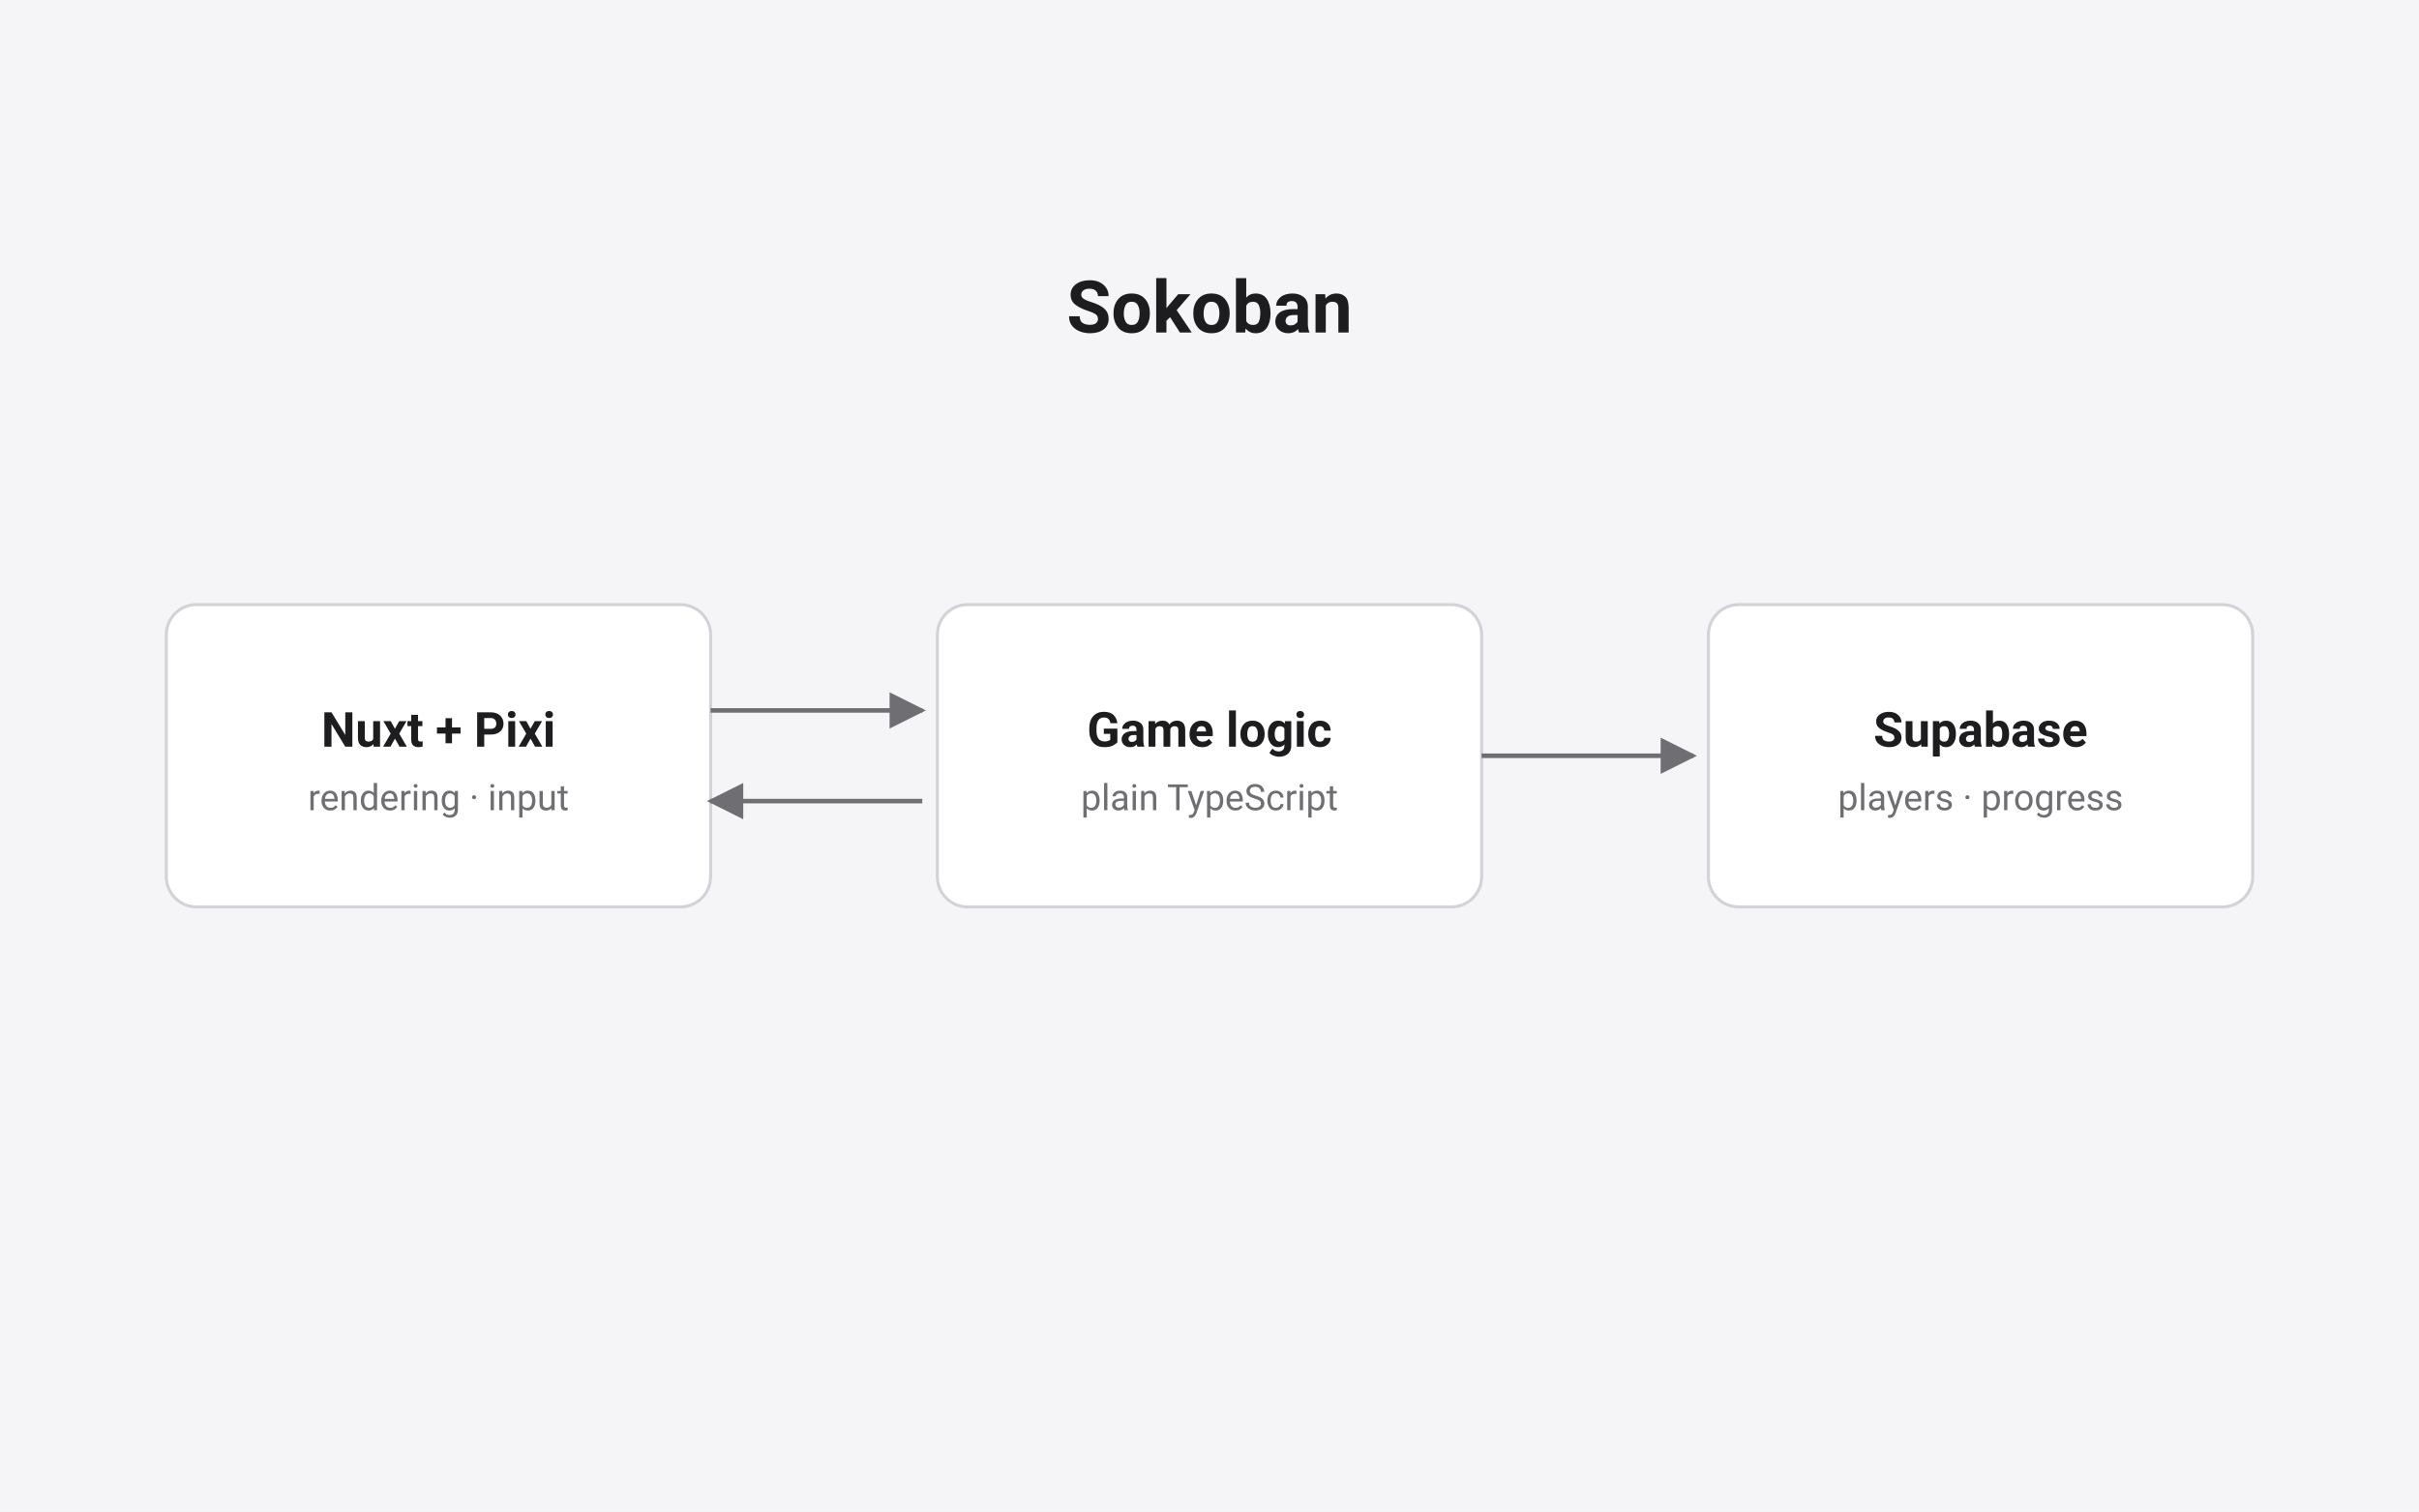
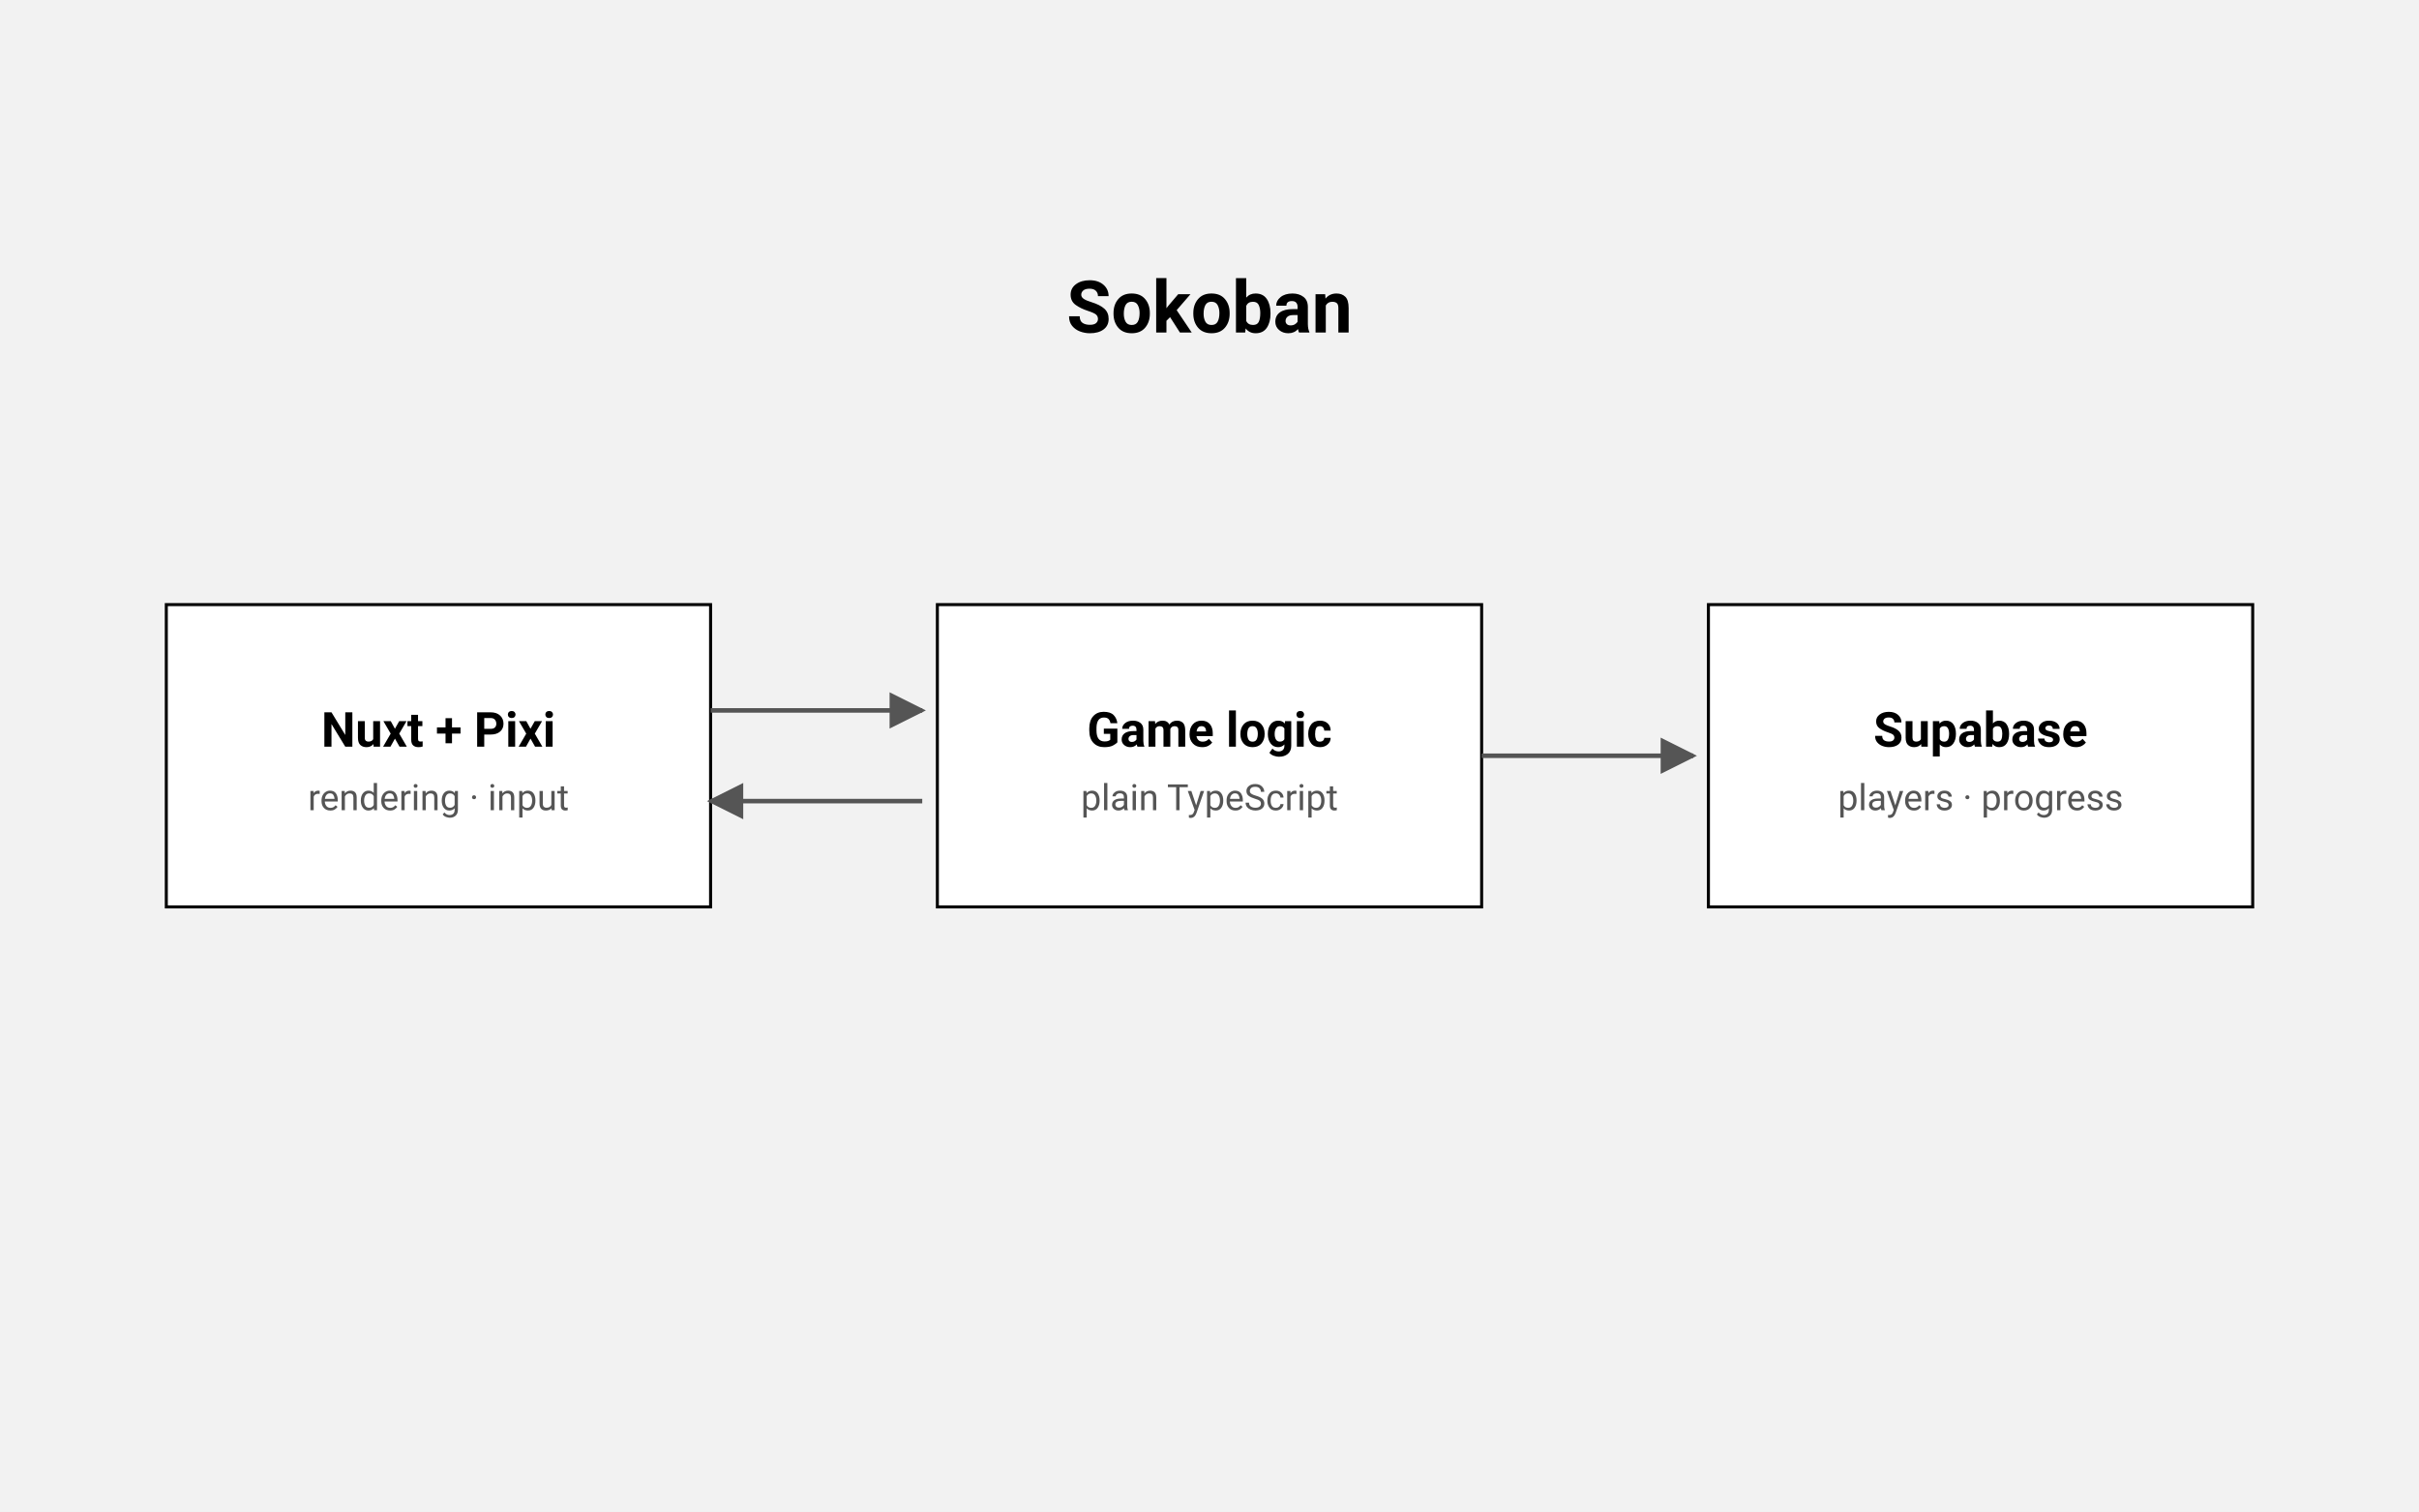
<svg xmlns="http://www.w3.org/2000/svg" viewBox="0 0 1600 1000" width="1600" height="1000" role="img" font-family="-apple-system, BlinkMacSystemFont, 'Segoe UI', Roboto, Helvetica, Arial, sans-serif">
-   <rect width="1600" height="1000" fill="#f5f5f7" />
+   <rect width="1600" height="1000" fill="#f2f2f2" />
  <defs>
    <marker id="a" viewBox="0 0 10 10" refX="9" refY="5" markerWidth="8" markerHeight="8" orient="auto">
-       <path d="M0 0L10 5L0 10z" fill="#6e6e73" />
+       <path d="M0 0L10 5L0 10z" fill="#555555" />
    </marker>
  </defs>
-   <rect x="110" y="400" width="360" height="200" rx="20" fill="#ffffff" stroke="#d2d2d7" stroke-width="2" />
-   <text x="290.0" y="494.0" font-size="32" fill="#1d1d1f" font-weight="600" text-anchor="middle">Nuxt + Pixi</text>
-   <text x="290.0" y="536.0" font-size="24" fill="#6e6e73" font-weight="400" text-anchor="middle">rendering · input</text>
-   <rect x="620" y="400" width="360" height="200" rx="20" fill="#ffffff" stroke="#d2d2d7" stroke-width="2" />
-   <text x="800.0" y="494.0" font-size="32" fill="#1d1d1f" font-weight="600" text-anchor="middle">Game logic</text>
-   <text x="800.0" y="536.0" font-size="24" fill="#6e6e73" font-weight="400" text-anchor="middle">plain TypeScript</text>
-   <rect x="1130" y="400" width="360" height="200" rx="20" fill="#ffffff" stroke="#d2d2d7" stroke-width="2" />
-   <text x="1310.0" y="494.0" font-size="32" fill="#1d1d1f" font-weight="600" text-anchor="middle">Supabase</text>
-   <text x="1310.0" y="536.0" font-size="24" fill="#6e6e73" font-weight="400" text-anchor="middle">players · progress</text>
-   <line x1="470" y1="470" x2="610" y2="470" stroke="#6e6e73" stroke-width="3" marker-end="url(#a)" />
-   <line x1="610" y1="530" x2="470" y2="530" stroke="#6e6e73" stroke-width="3" marker-end="url(#a)" />
-   <line x1="980" y1="500" x2="1120" y2="500" stroke="#6e6e73" stroke-width="3" marker-end="url(#a)" />
-   <text x="800" y="220" font-size="48" fill="#1d1d1f" font-weight="600" text-anchor="middle">Sokoban</text>
+   <rect x="110" y="400" width="360" height="200" fill="#ffffff" stroke="#000000" stroke-width="2" />
+   <text x="290.0" y="494.0" font-size="32" fill="#000000" font-weight="600" text-anchor="middle">Nuxt + Pixi</text>
+   <text x="290.0" y="536.0" font-size="24" fill="#555555" font-weight="400" text-anchor="middle">rendering · input</text>
+   <rect x="620" y="400" width="360" height="200" fill="#ffffff" stroke="#000000" stroke-width="2" />
+   <text x="800.0" y="494.0" font-size="32" fill="#000000" font-weight="600" text-anchor="middle">Game logic</text>
+   <text x="800.0" y="536.0" font-size="24" fill="#555555" font-weight="400" text-anchor="middle">plain TypeScript</text>
+   <rect x="1130" y="400" width="360" height="200" fill="#ffffff" stroke="#000000" stroke-width="2" />
+   <text x="1310.0" y="494.0" font-size="32" fill="#000000" font-weight="600" text-anchor="middle">Supabase</text>
+   <text x="1310.0" y="536.0" font-size="24" fill="#555555" font-weight="400" text-anchor="middle">players · progress</text>
+   <line x1="470" y1="470" x2="610" y2="470" stroke="#555555" stroke-width="3" marker-end="url(#a)" />
+   <line x1="610" y1="530" x2="470" y2="530" stroke="#555555" stroke-width="3" marker-end="url(#a)" />
+   <line x1="980" y1="500" x2="1120" y2="500" stroke="#555555" stroke-width="3" marker-end="url(#a)" />
+   <text x="800" y="220" font-size="48" fill="#000000" font-weight="600" text-anchor="middle">Sokoban</text>
</svg>
